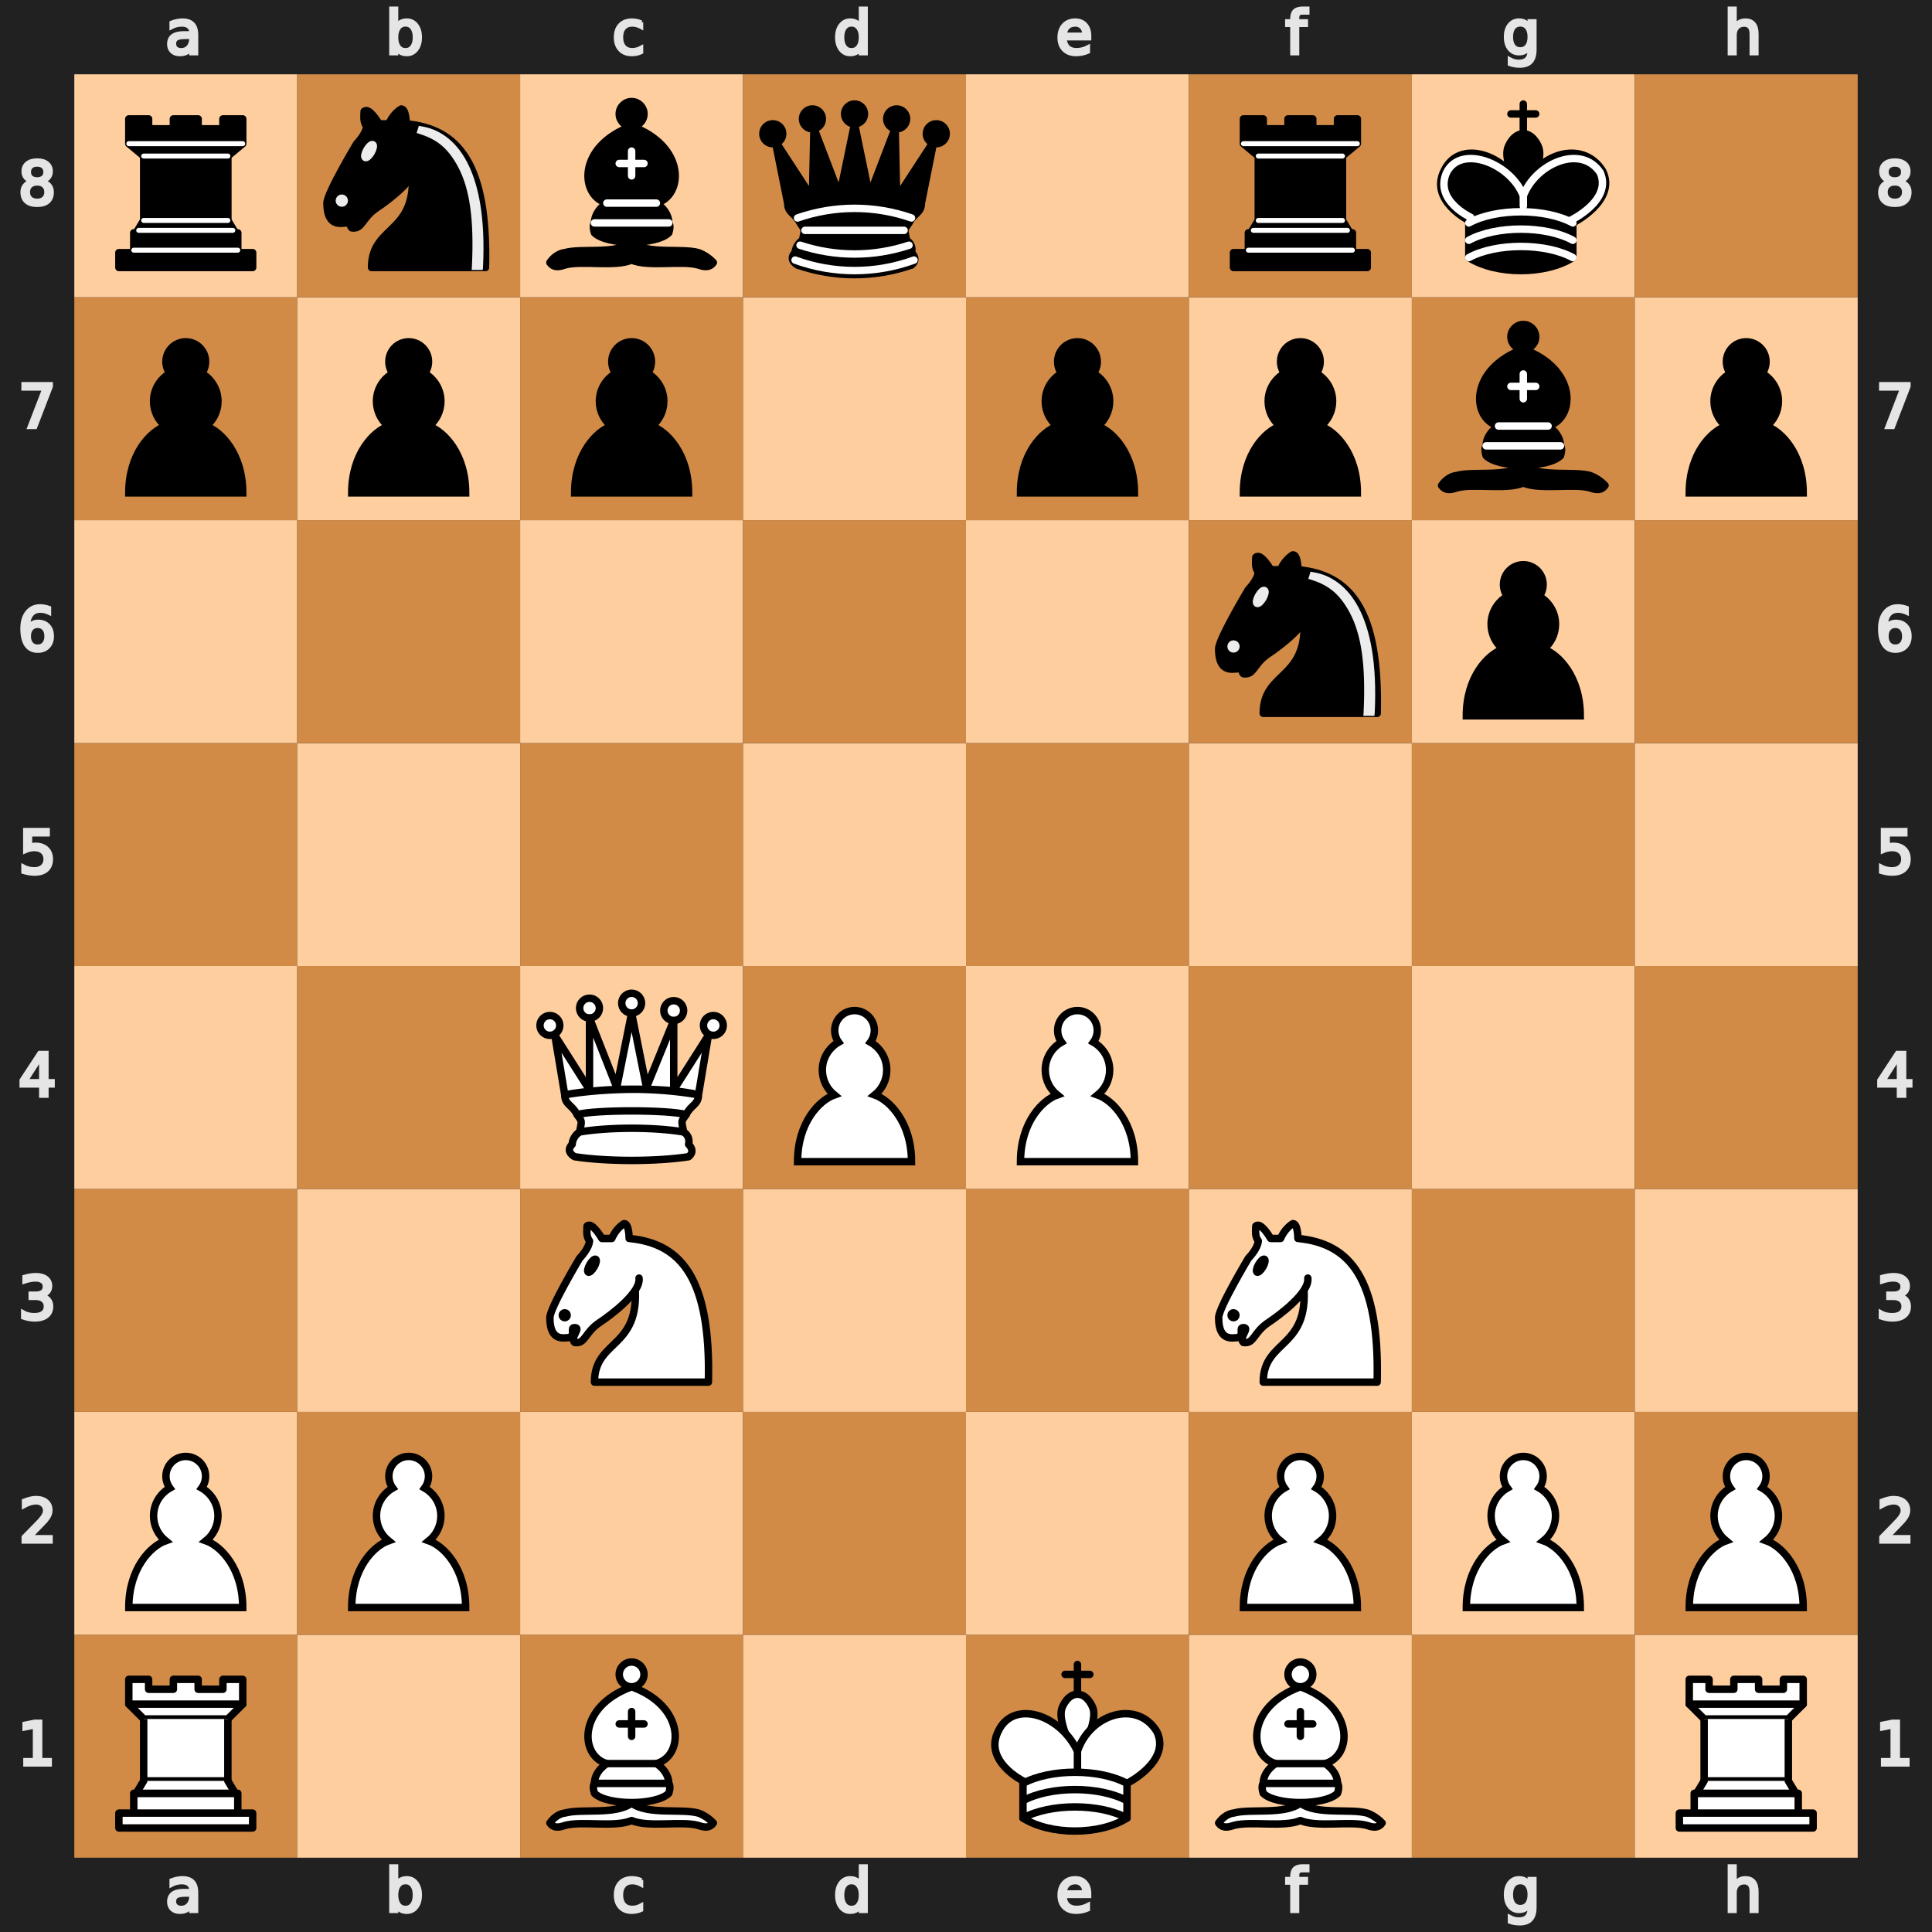
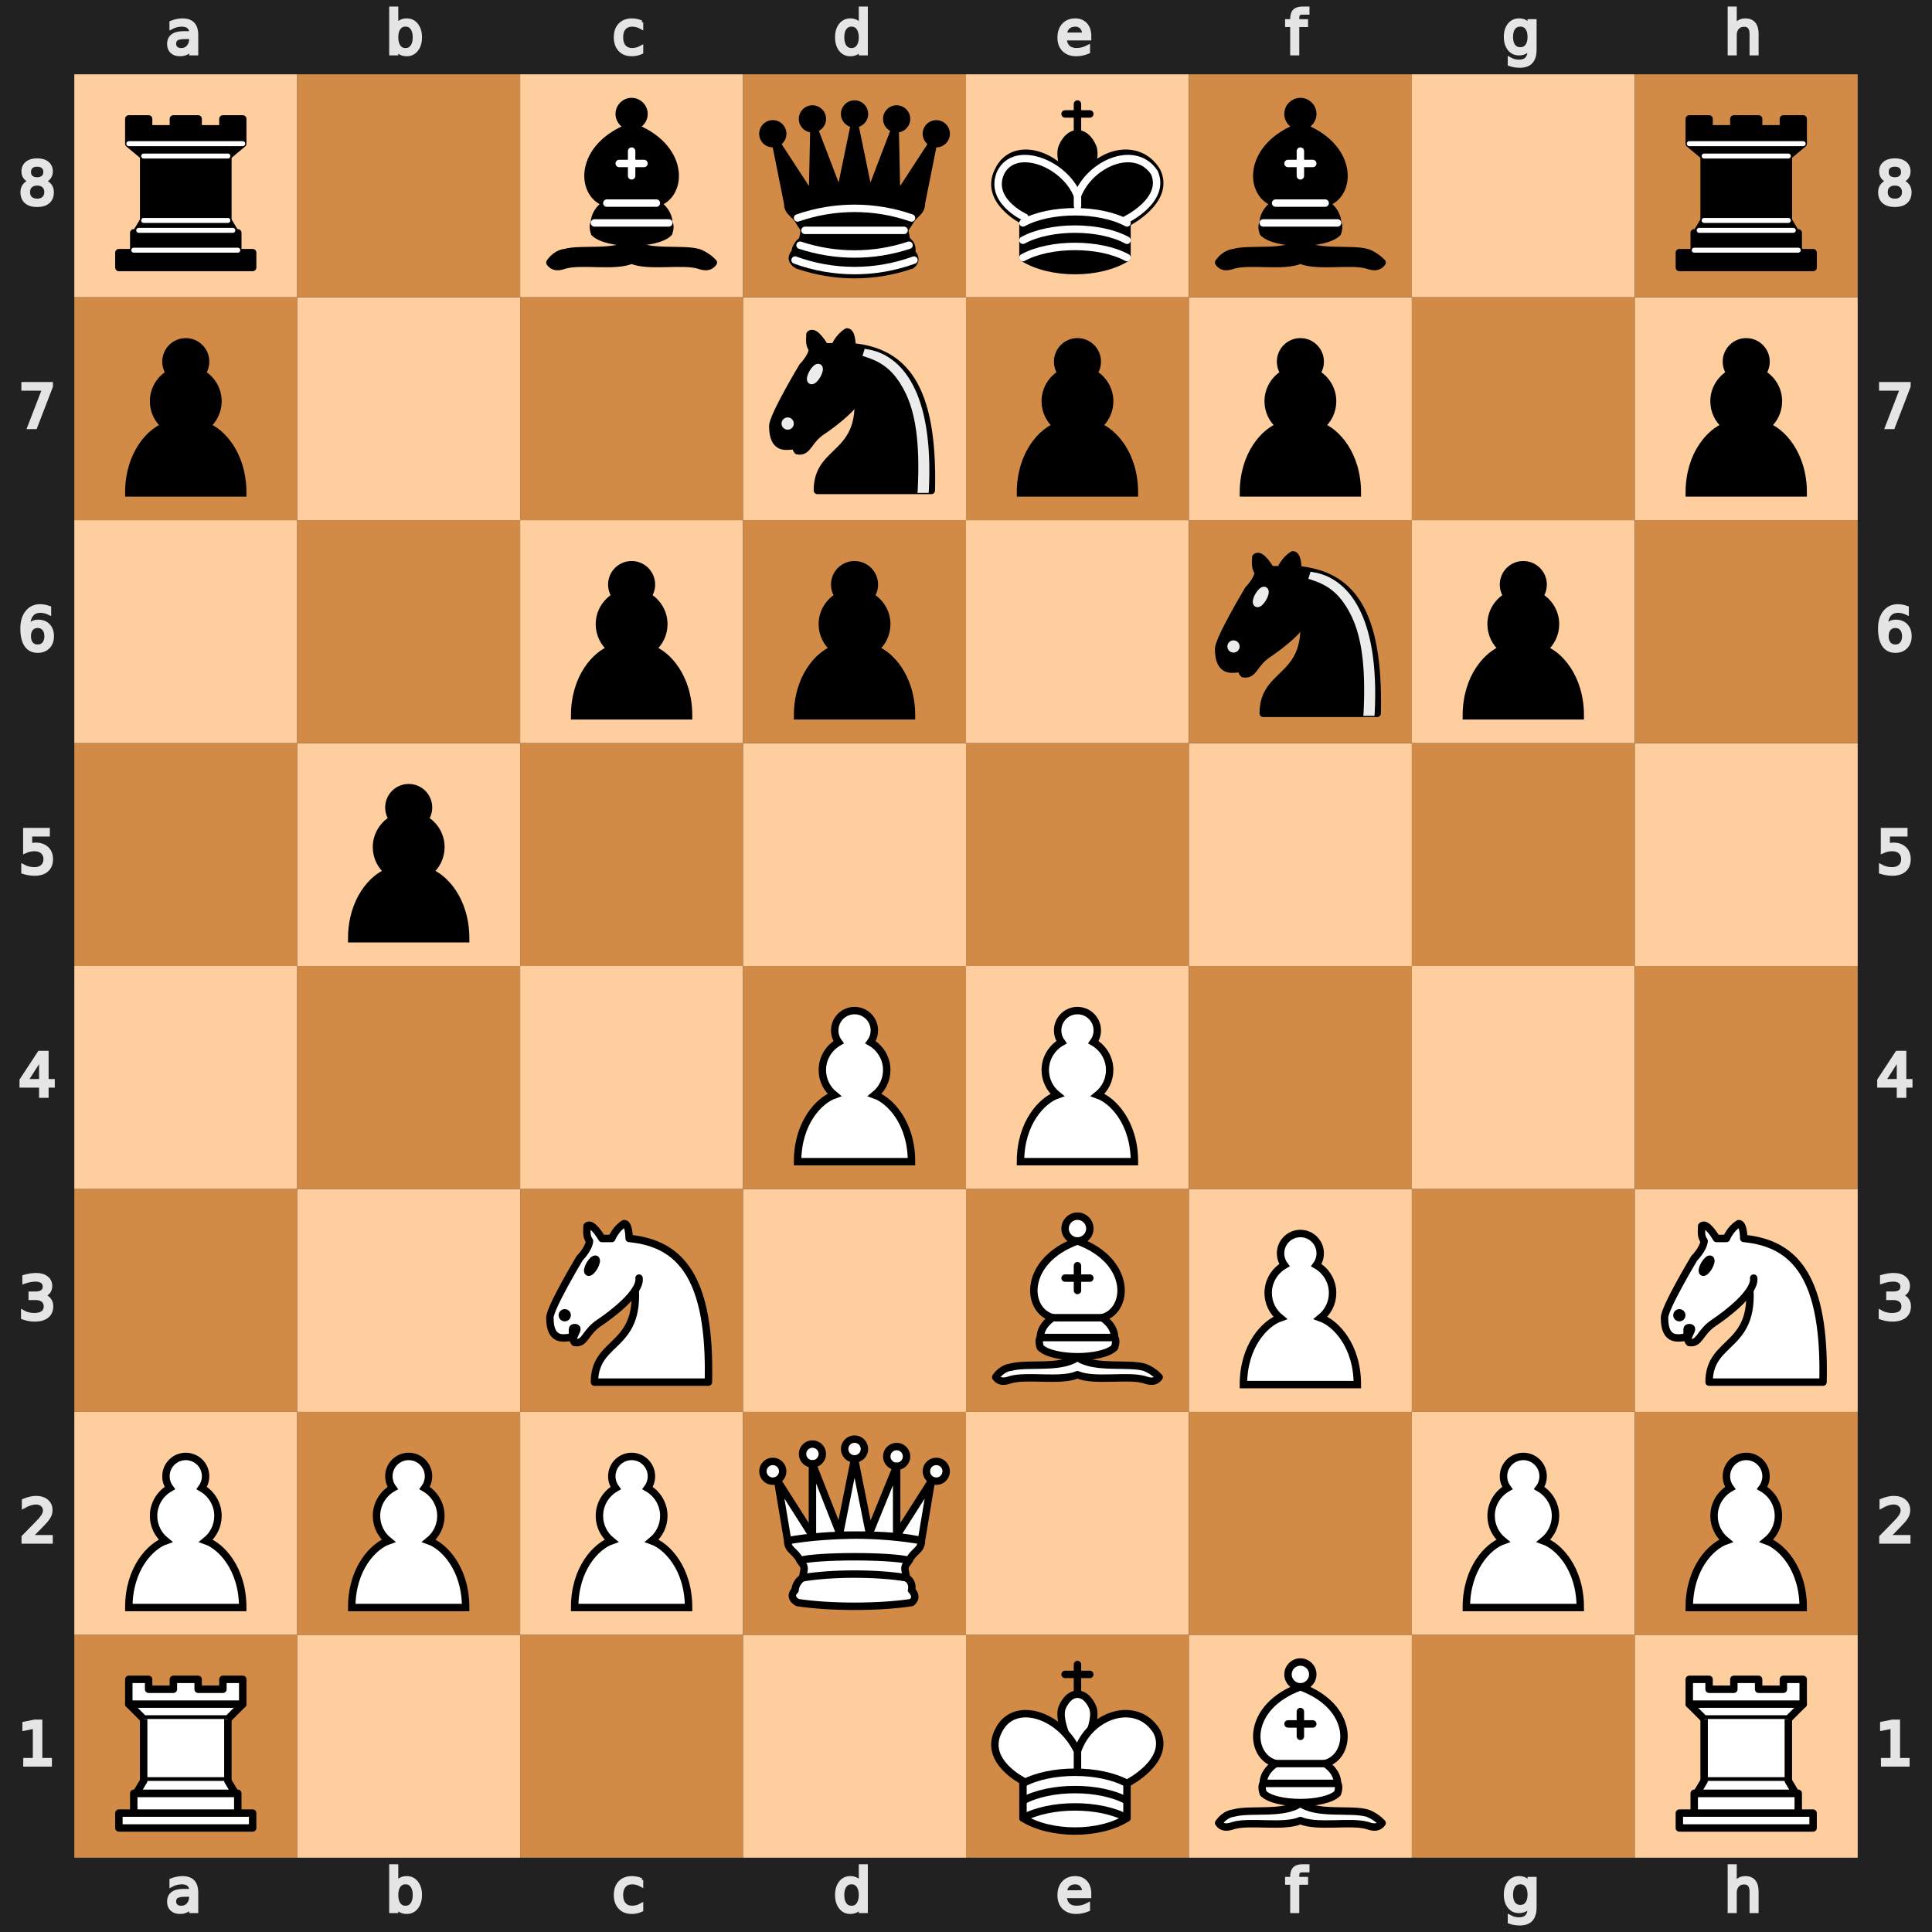
<svg xmlns="http://www.w3.org/2000/svg" xmlns:xlink="http://www.w3.org/1999/xlink" version="1.2" baseProfile="tiny" viewBox="0 0 390 390">
  <defs>
    <g id="white-pawn" class="white pawn">
      <path d="M22.5 9c-2.21 0-4 1.79-4 4 0 .89.29 1.71.78 2.38C17.33 16.5 16 18.59 16 21c0 2.03.94 3.84 2.41 5.03-3 1.06-7.41 5.55-7.41 13.47h23c0-7.92-4.41-12.41-7.41-13.47 1.47-1.19 2.41-3 2.41-5.03 0-2.41-1.33-4.5-3.28-5.62.49-.67.78-1.49.78-2.38 0-2.21-1.79-4-4-4z" fill="#fff" stroke="#000" stroke-width="1.5" stroke-linecap="round" />
    </g>
    <g id="white-knight" class="white knight" fill="none" fill-rule="evenodd" stroke="#000" stroke-width="1.5" stroke-linecap="round" stroke-linejoin="round">
      <path d="M 22,10 C 32.5,11 38.5,18 38,39 L 15,39 C 15,30 25,32.5 23,18" style="fill:#ffffff; stroke:#000000;" />
      <path d="M 24,18 C 24.38,20.91 18.45,25.37 16,27 C 13,29 13.18,31.34 11,31 C 9.958,30.06 12.41,27.96 11,28 C 10,28 11.19,29.23 10,30 C 9,30 5.997,31 6,26 C 6,24 12,14 12,14 C 12,14 13.89,12.1 14,10.5 C 13.27,9.506 13.5,8.5 13.5,7.5 C 14.5,6.5 16.5,10 16.5,10 L 18.5,10 C 18.5,10 19.28,8.008 21,7 C 22,7 22,10 22,10" style="fill:#ffffff; stroke:#000000;" />
      <path d="M 9.5 25.5 A 0.5 0.5 0 1 1 8.5,25.5 A 0.5 0.5 0 1 1 9.5 25.5 z" style="fill:#000000; stroke:#000000;" />
      <path d="M 15 15.5 A 0.5 1.5 0 1 1 14,15.5 A 0.5 1.5 0 1 1 15 15.5 z" transform="matrix(0.866,0.5,-0.5,0.866,9.693,-5.173)" style="fill:#000000; stroke:#000000;" />
    </g>
    <g id="white-bishop" class="white bishop" fill="none" fill-rule="evenodd" stroke="#000" stroke-width="1.5" stroke-linecap="round" stroke-linejoin="round">
      <g fill="#fff" stroke-linecap="butt">
        <path d="M9 36c3.39-.97 10.11.43 13.5-2 3.39 2.43 10.11 1.03 13.5 2 0 0 1.65.54 3 2-.68.97-1.65.99-3 .5-3.39-.97-10.11.46-13.5-1-3.39 1.46-10.11.03-13.5 1-1.354.49-2.323.47-3-.5 1.354-1.94 3-2 3-2zM15 32c2.5 2.5 12.5 2.5 15 0 .5-1.5 0-2 0-2 0-2.5-2.5-4-2.5-4 5.5-1.5 6-11.5-5-15.5-11 4-10.5 14-5 15.5 0 0-2.5 1.5-2.5 4 0 0-.5.5 0 2zM25 8a2.5 2.5 0 1 1-5 0 2.5 2.5 0 1 1 5 0z" />
      </g>
      <path d="M17.5 26h10M15 30h15m-7.5-14.5v5M20 18h5" stroke-linejoin="miter" />
    </g>
    <g id="white-rook" class="white rook" fill="#fff" fill-rule="evenodd" stroke="#000" stroke-width="1.5" stroke-linecap="round" stroke-linejoin="round">
      <path d="M9 39h27v-3H9v3zM12 36v-4h21v4H12zM11 14V9h4v2h5V9h5v2h5V9h4v5" stroke-linecap="butt" />
      <path d="M34 14l-3 3H14l-3-3" />
      <path d="M31 17v12.5H14V17" stroke-linecap="butt" stroke-linejoin="miter" />
      <path d="M31 29.5l1.5 2.5h-20l1.5-2.5" />
      <path d="M11 14h23" fill="none" stroke-linejoin="miter" />
    </g>
    <g id="white-queen" class="white queen" fill="#fff" fill-rule="evenodd" stroke="#000" stroke-width="1.5" stroke-linecap="round" stroke-linejoin="round">
      <path d="M8 12a2 2 0 1 1-4 0 2 2 0 1 1 4 0zM24.5 7.5a2 2 0 1 1-4 0 2 2 0 1 1 4 0zM41 12a2 2 0 1 1-4 0 2 2 0 1 1 4 0zM16 8.5a2 2 0 1 1-4 0 2 2 0 1 1 4 0zM33 9a2 2 0 1 1-4 0 2 2 0 1 1 4 0z" />
      <path d="M9 26c8.5-1.5 21-1.5 27 0l2-12-7 11V11l-5.5 13.5-3-15-3 15-5.5-14V25L7 14l2 12zM9 26c0 2 1.5 2 2.5 4 1 1.5 1 1 .5 3.5-1.5 1-1.5 2.5-1.5 2.5-1.5 1.5.5 2.5.5 2.5 6.5 1 16.5 1 23 0 0 0 1.5-1 0-2.5 0 0 .5-1.5-1-2.5-.5-2.5-.5-2 .5-3.5 1-2 2.5-2 2.5-4-8.5-1.5-18.5-1.5-27 0z" stroke-linecap="butt" />
      <path d="M11.5 30c3.5-1 18.5-1 22 0M12 33.5c6-1 15-1 21 0" fill="none" />
    </g>
    <g id="white-king" class="white king" fill="none" fill-rule="evenodd" stroke="#000" stroke-width="1.5" stroke-linecap="round" stroke-linejoin="round">
      <path d="M22.5 11.63V6M20 8h5" stroke-linejoin="miter" />
      <path d="M22.5 25s4.5-7.5 3-10.5c0 0-1-2.5-3-2.5s-3 2.5-3 2.5c-1.5 3 3 10.5 3 10.5" fill="#fff" stroke-linecap="butt" stroke-linejoin="miter" />
      <path d="M11.5 37c5.5 3.5 15.5 3.5 21 0v-7s9-4.5 6-10.5c-4-6.5-13.5-3.5-16 4V27v-3.5c-3.5-7.5-13-10.5-16-4-3 6 5 10 5 10V37z" fill="#fff" />
      <path d="M11.5 30c5.5-3 15.5-3 21 0m-21 3.5c5.5-3 15.5-3 21 0m-21 3.5c5.5-3 15.5-3 21 0" />
    </g>
    <g id="black-pawn" class="black pawn">
      <path d="M22.5 9c-2.21 0-4 1.79-4 4 0 .89.29 1.71.78 2.38C17.33 16.5 16 18.59 16 21c0 2.03.94 3.84 2.41 5.03-3 1.06-7.41 5.55-7.41 13.47h23c0-7.92-4.41-12.41-7.41-13.47 1.47-1.19 2.41-3 2.41-5.03 0-2.41-1.33-4.5-3.28-5.62.49-.67.78-1.49.78-2.38 0-2.21-1.79-4-4-4z" fill="#000" stroke="#000" stroke-width="1.5" stroke-linecap="round" />
    </g>
    <g id="black-knight" class="black knight" fill="none" fill-rule="evenodd" stroke="#000" stroke-width="1.5" stroke-linecap="round" stroke-linejoin="round">
      <path d="M 22,10 C 32.5,11 38.5,18 38,39 L 15,39 C 15,30 25,32.5 23,18" style="fill:#000000; stroke:#000000;" />
      <path d="M 24,18 C 24.38,20.91 18.45,25.37 16,27 C 13,29 13.18,31.34 11,31 C 9.958,30.06 12.41,27.96 11,28 C 10,28 11.19,29.23 10,30 C 9,30 5.997,31 6,26 C 6,24 12,14 12,14 C 12,14 13.89,12.1 14,10.5 C 13.27,9.506 13.5,8.5 13.5,7.5 C 14.5,6.5 16.5,10 16.5,10 L 18.5,10 C 18.5,10 19.28,8.008 21,7 C 22,7 22,10 22,10" style="fill:#000000; stroke:#000000;" />
      <path d="M 9.5 25.5 A 0.5 0.5 0 1 1 8.5,25.5 A 0.5 0.5 0 1 1 9.5 25.5 z" style="fill:#ececec; stroke:#ececec;" />
      <path d="M 15 15.5 A 0.5 1.5 0 1 1 14,15.5 A 0.5 1.5 0 1 1 15 15.5 z" transform="matrix(0.866,0.5,-0.5,0.866,9.693,-5.173)" style="fill:#ececec; stroke:#ececec;" />
      <path d="M 24.55,10.4 L 24.1,11.85 L 24.6,12 C 27.75,13 30.25,14.49 32.5,18.75 C 34.75,23.01 35.75,29.06 35.25,39 L 35.2,39.5 L 37.45,39.5 L 37.5,39 C 38,28.94 36.62,22.15 34.25,17.66 C 31.88,13.17 28.46,11.02 25.06,10.5 L 24.55,10.4 z " style="fill:#ececec; stroke:none;" />
    </g>
    <g id="black-bishop" class="black bishop" fill="none" fill-rule="evenodd" stroke="#000" stroke-width="1.5" stroke-linecap="round" stroke-linejoin="round">
      <path d="M9 36c3.39-.97 10.11.43 13.5-2 3.39 2.43 10.11 1.03 13.5 2 0 0 1.65.54 3 2-.68.97-1.65.99-3 .5-3.39-.97-10.11.46-13.5-1-3.39 1.46-10.11.03-13.5 1-1.354.49-2.323.47-3-.5 1.354-1.94 3-2 3-2zm6-4c2.5 2.5 12.5 2.5 15 0 .5-1.5 0-2 0-2 0-2.5-2.5-4-2.5-4 5.5-1.5 6-11.5-5-15.5-11 4-10.5 14-5 15.5 0 0-2.5 1.5-2.5 4 0 0-.5.5 0 2zM25 8a2.5 2.5 0 1 1-5 0 2.5 2.5 0 1 1 5 0z" fill="#000" stroke-linecap="butt" />
      <path d="M17.5 26h10M15 30h15m-7.5-14.5v5M20 18h5" stroke="#fff" stroke-linejoin="miter" />
    </g>
    <g id="black-rook" class="black rook" fill="#000" fill-rule="evenodd" stroke="#000" stroke-width="1.5" stroke-linecap="round" stroke-linejoin="round">
      <path d="M9 39h27v-3H9v3zM12.5 32l1.5-2.5h17l1.5 2.5h-20zM12 36v-4h21v4H12z" stroke-linecap="butt" />
      <path d="M14 29.5v-13h17v13H14z" stroke-linecap="butt" stroke-linejoin="miter" />
      <path d="M14 16.5L11 14h23l-3 2.5H14zM11 14V9h4v2h5V9h5v2h5V9h4v5H11z" stroke-linecap="butt" />
      <path d="M12 35.5h21M13 31.5h19M14 29.5h17M14 16.5h17M11 14h23" fill="none" stroke="#fff" stroke-width="1" stroke-linejoin="miter" />
    </g>
    <g id="black-queen" class="black queen" fill="#000" fill-rule="evenodd" stroke="#000" stroke-width="1.5" stroke-linecap="round" stroke-linejoin="round">
      <g fill="#000" stroke="none">
        <circle cx="6" cy="12" r="2.75" />
        <circle cx="14" cy="9" r="2.75" />
        <circle cx="22.5" cy="8" r="2.75" />
        <circle cx="31" cy="9" r="2.75" />
        <circle cx="39" cy="12" r="2.75" />
      </g>
      <path d="M9 26c8.5-1.5 21-1.5 27 0l2.5-12.5L31 25l-.3-14.1-5.2 13.6-3-14.5-3 14.5-5.2-13.6L14 25 6.5 13.5 9 26zM9 26c0 2 1.5 2 2.5 4 1 1.5 1 1 .5 3.5-1.5 1-1.5 2.5-1.5 2.5-1.5 1.5.5 2.5.5 2.5 6.5 1 16.5 1 23 0 0 0 1.5-1 0-2.5 0 0 .5-1.5-1-2.5-.5-2.5-.5-2 .5-3.5 1-2 2.5-2 2.5-4-8.5-1.5-18.5-1.5-27 0z" stroke-linecap="butt" />
      <path d="M11 38.5a35 35 1 0 0 23 0" fill="none" stroke-linecap="butt" />
      <path d="M11 29a35 35 1 0 1 23 0M12.5 31.5h20M11.5 34.5a35 35 1 0 0 22 0M10.5 37.5a35 35 1 0 0 24 0" fill="none" stroke="#fff" />
    </g>
    <g id="black-king" class="black king" fill="none" fill-rule="evenodd" stroke="#000" stroke-width="1.5" stroke-linecap="round" stroke-linejoin="round">
      <path d="M22.5 11.63V6" stroke-linejoin="miter" />
      <path d="M22.5 25s4.5-7.5 3-10.5c0 0-1-2.5-3-2.5s-3 2.5-3 2.5c-1.5 3 3 10.5 3 10.5" fill="#000" stroke-linecap="butt" stroke-linejoin="miter" />
      <path d="M11.5 37c5.5 3.5 15.5 3.5 21 0v-7s9-4.5 6-10.5c-4-6.5-13.5-3.5-16 4V27v-3.5c-3.5-7.5-13-10.5-16-4-3 6 5 10 5 10V37z" fill="#000" />
      <path d="M20 8h5" stroke-linejoin="miter" />
      <path d="M32 29.5s8.5-4 6.03-9.65C34.15 14 25 18 22.5 24.5l.01 2.1-.01-2.1C20 18 9.906 14 6.997 19.85c-2.497 5.65 4.853 9 4.853 9M11.5 30c5.5-3 15.5-3 21 0m-21 3.5c5.5-3 15.5-3 21 0m-21 3.5c5.5-3 15.5-3 21 0" stroke="#fff" />
    </g>
  </defs>
  <rect x="0" y="0" width="390" height="390" fill="#212121" />
  <g transform="translate(20, 0) scale(0.75, 0.75)" fill="#e5e5e5" stroke="#e5e5e5">
    <path d="M23.328 10.016q-1.742 0-2.414.398-.672.398-.672 1.36 0 .765.5 1.218.508.445 1.375.445 1.196 0 1.914-.843.727-.852.727-2.258v-.32zm2.867-.594v4.992h-1.437v-1.328q-.492.797-1.227 1.18-.734.375-1.797.375-1.343 0-2.14-.75-.79-.758-.79-2.024 0-1.476.985-2.226.992-.75 2.953-.75h2.016V8.75q0-.992-.656-1.531-.649-.547-1.829-.547-.75 0-1.46.18-.711.18-1.368.539V6.062q.79-.304 1.532-.453.742-.156 1.445-.156 1.898 0 2.836.984.937.985.937 2.985z" />
  </g>
  <g transform="translate(20, 375) scale(0.75, 0.75)" fill="#e5e5e5" stroke="#e5e5e5">
    <path d="M23.328 10.016q-1.742 0-2.414.398-.672.398-.672 1.36 0 .765.5 1.218.508.445 1.375.445 1.196 0 1.914-.843.727-.852.727-2.258v-.32zm2.867-.594v4.992h-1.437v-1.328q-.492.797-1.227 1.18-.734.375-1.797.375-1.343 0-2.14-.75-.79-.758-.79-2.024 0-1.476.985-2.226.992-.75 2.953-.75h2.016V8.75q0-.992-.656-1.531-.649-.547-1.829-.547-.75 0-1.46.18-.711.18-1.368.539V6.062q.79-.304 1.532-.453.742-.156 1.445-.156 1.898 0 2.836.984.937.985.937 2.985z" />
  </g>
  <g transform="translate(65, 0) scale(0.75, 0.75)" fill="#e5e5e5" stroke="#e5e5e5">
    <path d="M24.922 10.047q0-1.586-.656-2.485-.649-.906-1.79-.906-1.14 0-1.796.906-.649.899-.649 2.485 0 1.586.649 2.492.656.898 1.797.898 1.14 0 1.789-.898.656-.906.656-2.492zm-4.89-3.055q.452-.781 1.14-1.156.695-.383 1.656-.383 1.594 0 2.586 1.266 1 1.265 1 3.328 0 2.062-1 3.328-.992 1.266-2.586 1.266-.96 0-1.656-.375-.688-.383-1.14-1.164v1.312h-1.446V2.258h1.445z" />
  </g>
  <g transform="translate(65, 375) scale(0.75, 0.75)" fill="#e5e5e5" stroke="#e5e5e5">
    <path d="M24.922 10.047q0-1.586-.656-2.485-.649-.906-1.79-.906-1.14 0-1.796.906-.649.899-.649 2.485 0 1.586.649 2.492.656.898 1.797.898 1.14 0 1.789-.898.656-.906.656-2.492zm-4.89-3.055q.452-.781 1.14-1.156.695-.383 1.656-.383 1.594 0 2.586 1.266 1 1.265 1 3.328 0 2.062-1 3.328-.992 1.266-2.586 1.266-.96 0-1.656-.375-.688-.383-1.14-1.164v1.312h-1.446V2.258h1.445z" />
  </g>
  <g transform="translate(110, 0) scale(0.75, 0.75)" fill="#e5e5e5" stroke="#e5e5e5">
    <path d="M25.96 6v1.344q-.608-.336-1.226-.5-.609-.172-1.234-.172-1.398 0-2.172.89-.773.883-.773 2.485 0 1.601.773 2.492.774.883 2.172.883.625 0 1.234-.164.618-.172 1.227-.508v1.328q-.602.281-1.25.422-.64.14-1.367.14-1.977 0-3.14-1.242-1.165-1.242-1.165-3.351 0-2.14 1.172-3.367 1.18-1.227 3.227-1.227.664 0 1.296.14.633.134 1.227.407z" />
  </g>
  <g transform="translate(110, 375) scale(0.75, 0.75)" fill="#e5e5e5" stroke="#e5e5e5">
    <path d="M25.96 6v1.344q-.608-.336-1.226-.5-.609-.172-1.234-.172-1.398 0-2.172.89-.773.883-.773 2.485 0 1.601.773 2.492.774.883 2.172.883.625 0 1.234-.164.618-.172 1.227-.508v1.328q-.602.281-1.25.422-.64.14-1.367.14-1.977 0-3.14-1.242-1.165-1.242-1.165-3.351 0-2.14 1.172-3.367 1.18-1.227 3.227-1.227.664 0 1.296.14.633.134 1.227.407z" />
  </g>
  <g transform="translate(155, 0) scale(0.75, 0.75)" fill="#e5e5e5" stroke="#e5e5e5">
    <path d="M24.973 6.992V2.258h1.437v12.156h-1.437v-1.312q-.453.78-1.149 1.164-.687.375-1.656.375-1.586 0-2.586-1.266-.992-1.266-.992-3.328 0-2.063.992-3.328 1-1.266 2.586-1.266.969 0 1.656.383.696.375 1.149 1.156zm-4.899 3.055q0 1.586.649 2.492.656.898 1.797.898 1.14 0 1.796-.898.657-.906.657-2.492 0-1.586-.657-2.485-.656-.906-1.796-.906-1.141 0-1.797.906-.649.899-.649 2.485z" />
  </g>
  <g transform="translate(155, 375) scale(0.75, 0.75)" fill="#e5e5e5" stroke="#e5e5e5">
    <path d="M24.973 6.992V2.258h1.437v12.156h-1.437v-1.312q-.453.78-1.149 1.164-.687.375-1.656.375-1.586 0-2.586-1.266-.992-1.266-.992-3.328 0-2.063.992-3.328 1-1.266 2.586-1.266.969 0 1.656.383.696.375 1.149 1.156zm-4.899 3.055q0 1.586.649 2.492.656.898 1.797.898 1.14 0 1.796-.898.657-.906.657-2.492 0-1.586-.657-2.485-.656-.906-1.796-.906-1.141 0-1.797.906-.649.899-.649 2.485z" />
  </g>
  <g transform="translate(200, 0) scale(0.75, 0.75)" fill="#e5e5e5" stroke="#e5e5e5">
    <path d="M26.555 9.68v.703h-6.61q.094 1.484.89 2.265.806.774 2.235.774.828 0 1.602-.203.781-.203 1.547-.61v1.36q-.774.328-1.586.5-.813.172-1.649.172-2.093 0-3.32-1.22-1.219-1.218-1.219-3.296 0-2.148 1.157-3.406 1.164-1.266 3.132-1.266 1.766 0 2.79 1.14 1.03 1.134 1.03 3.087zm-1.438-.422q-.015-1.18-.664-1.883-.64-.703-1.703-.703-1.203 0-1.93.68-.718.68-.828 1.914z" />
  </g>
  <g transform="translate(200, 375) scale(0.75, 0.75)" fill="#e5e5e5" stroke="#e5e5e5">
    <path d="M26.555 9.68v.703h-6.61q.094 1.484.89 2.265.806.774 2.235.774.828 0 1.602-.203.781-.203 1.547-.61v1.36q-.774.328-1.586.5-.813.172-1.649.172-2.093 0-3.32-1.22-1.219-1.218-1.219-3.296 0-2.148 1.157-3.406 1.164-1.266 3.132-1.266 1.766 0 2.79 1.14 1.03 1.134 1.03 3.087zm-1.438-.422q-.015-1.18-.664-1.883-.64-.703-1.703-.703-1.203 0-1.93.68-.718.68-.828 1.914z" />
  </g>
  <g transform="translate(245, 0) scale(0.75, 0.75)" fill="#e5e5e5" stroke="#e5e5e5">
    <path d="M25.285 2.258v1.195H23.91q-.773 0-1.078.313-.297.312-.297 1.125v.773h2.367v1.117h-2.367v7.633H21.09V6.781h-1.375V5.664h1.375v-.61q0-1.46.68-2.124.68-.672 2.156-.672z" />
  </g>
  <g transform="translate(245, 375) scale(0.75, 0.75)" fill="#e5e5e5" stroke="#e5e5e5">
    <path d="M25.285 2.258v1.195H23.91q-.773 0-1.078.313-.297.312-.297 1.125v.773h2.367v1.117h-2.367v7.633H21.09V6.781h-1.375V5.664h1.375v-.61q0-1.46.68-2.124.68-.672 2.156-.672z" />
  </g>
  <g transform="translate(290, 0) scale(0.75, 0.75)" fill="#e5e5e5" stroke="#e5e5e5">
    <path d="M24.973 9.937q0-1.562-.649-2.421-.64-.86-1.804-.86-1.157 0-1.805.86-.64.859-.64 2.421 0 1.555.64 2.415.648.859 1.805.859 1.164 0 1.804-.86.649-.859.649-2.414zm1.437 3.391q0 2.234-.992 3.32-.992 1.094-3.04 1.094-.757 0-1.429-.117-.672-.11-1.304-.344v-1.398q.632.344 1.25.508.617.164 1.257.164 1.414 0 2.118-.743.703-.734.703-2.226v-.711q-.446.773-1.141 1.156-.695.383-1.664.383-1.61 0-2.594-1.227-.984-1.226-.984-3.25 0-2.03.984-3.257.985-1.227 2.594-1.227.969 0 1.664.383t1.14 1.156V5.664h1.438z" />
  </g>
  <g transform="translate(290, 375) scale(0.75, 0.75)" fill="#e5e5e5" stroke="#e5e5e5">
    <path d="M24.973 9.937q0-1.562-.649-2.421-.64-.86-1.804-.86-1.157 0-1.805.86-.64.859-.64 2.421 0 1.555.64 2.415.648.859 1.805.859 1.164 0 1.804-.86.649-.859.649-2.414zm1.437 3.391q0 2.234-.992 3.32-.992 1.094-3.04 1.094-.757 0-1.429-.117-.672-.11-1.304-.344v-1.398q.632.344 1.25.508.617.164 1.257.164 1.414 0 2.118-.743.703-.734.703-2.226v-.711q-.446.773-1.141 1.156-.695.383-1.664.383-1.61 0-2.594-1.227-.984-1.226-.984-3.25 0-2.03.984-3.257.985-1.227 2.594-1.227.969 0 1.664.383t1.14 1.156V5.664h1.438z" />
  </g>
  <g transform="translate(335, 0) scale(0.75, 0.75)" fill="#e5e5e5" stroke="#e5e5e5">
    <path d="M26.164 9.133v5.281h-1.437V9.18q0-1.243-.485-1.86-.484-.617-1.453-.617-1.164 0-1.836.742-.672.742-.672 2.024v4.945h-1.445V2.258h1.445v4.765q.516-.789 1.211-1.18.703-.39 1.617-.39 1.508 0 2.282.938.773.93.773 2.742z" />
  </g>
  <g transform="translate(335, 375) scale(0.75, 0.75)" fill="#e5e5e5" stroke="#e5e5e5">
    <path d="M26.164 9.133v5.281h-1.437V9.18q0-1.243-.485-1.86-.484-.617-1.453-.617-1.164 0-1.836.742-.672.742-.672 2.024v4.945h-1.445V2.258h1.445v4.765q.516-.789 1.211-1.18.703-.39 1.617-.39 1.508 0 2.282.938.773.93.773 2.742z" />
  </g>
  <g transform="translate(0, 335) scale(0.75, 0.75)" fill="#e5e5e5" stroke="#e5e5e5">
    <path d="M6.754 26.996h2.578v-8.898l-2.805.562v-1.437l2.79-.563h1.578v10.336h2.578v1.328h-6.72z" />
  </g>
  <g transform="translate(375, 335) scale(0.75, 0.75)" fill="#e5e5e5" stroke="#e5e5e5">
    <path d="M6.754 26.996h2.578v-8.898l-2.805.562v-1.437l2.79-.563h1.578v10.336h2.578v1.328h-6.72z" />
  </g>
  <g transform="translate(0, 290) scale(0.75, 0.75)" fill="#e5e5e5" stroke="#e5e5e5">
    <path d="M8.195 26.996h5.508v1.328H6.297v-1.328q.898-.93 2.445-2.492 1.555-1.57 1.953-2.024.758-.851 1.055-1.437.305-.594.305-1.164 0-.93-.657-1.516-.648-.586-1.695-.586-.742 0-1.57.258-.82.258-1.758.781v-1.593q.953-.383 1.781-.578.828-.196 1.516-.196 1.812 0 2.89.906 1.079.907 1.079 2.422 0 .72-.274 1.368-.265.64-.976 1.515-.196.227-1.243 1.313-1.046 1.078-2.953 3.023z" />
  </g>
  <g transform="translate(375, 290) scale(0.75, 0.75)" fill="#e5e5e5" stroke="#e5e5e5">
    <path d="M8.195 26.996h5.508v1.328H6.297v-1.328q.898-.93 2.445-2.492 1.555-1.57 1.953-2.024.758-.851 1.055-1.437.305-.594.305-1.164 0-.93-.657-1.516-.648-.586-1.695-.586-.742 0-1.57.258-.82.258-1.758.781v-1.593q.953-.383 1.781-.578.828-.196 1.516-.196 1.812 0 2.89.906 1.079.907 1.079 2.422 0 .72-.274 1.368-.265.64-.976 1.515-.196.227-1.243 1.313-1.046 1.078-2.953 3.023z" />
  </g>
  <g transform="translate(0, 245) scale(0.75, 0.75)" fill="#e5e5e5" stroke="#e5e5e5">
    <path d="M11.434 22.035q1.132.242 1.765 1.008.64.766.64 1.89 0 1.727-1.187 2.672-1.187.946-3.375.946-.734 0-1.515-.149-.774-.14-1.602-.43V26.45q.656.383 1.438.578.78.196 1.632.196 1.485 0 2.258-.586.782-.586.782-1.703 0-1.032-.727-1.61-.719-.586-2.008-.586h-1.36v-1.297h1.423q1.164 0 1.78-.46.618-.47.618-1.344 0-.899-.64-1.375-.633-.485-1.82-.485-.65 0-1.391.141-.743.14-1.633.437V16.95q.898-.25 1.68-.375.788-.125 1.484-.125 1.797 0 2.844.82 1.046.813 1.046 2.204 0 .968-.554 1.64-.555.664-1.578.922z" />
  </g>
  <g transform="translate(375, 245) scale(0.75, 0.75)" fill="#e5e5e5" stroke="#e5e5e5">
    <path d="M11.434 22.035q1.132.242 1.765 1.008.64.766.64 1.89 0 1.727-1.187 2.672-1.187.946-3.375.946-.734 0-1.515-.149-.774-.14-1.602-.43V26.45q.656.383 1.438.578.78.196 1.632.196 1.485 0 2.258-.586.782-.586.782-1.703 0-1.032-.727-1.61-.719-.586-2.008-.586h-1.36v-1.297h1.423q1.164 0 1.78-.46.618-.47.618-1.344 0-.899-.64-1.375-.633-.485-1.82-.485-.65 0-1.391.141-.743.14-1.633.437V16.95q.898-.25 1.68-.375.788-.125 1.484-.125 1.797 0 2.844.82 1.046.813 1.046 2.204 0 .968-.554 1.64-.555.664-1.578.922z" />
  </g>
  <g transform="translate(0, 200) scale(0.75, 0.75)" fill="#e5e5e5" stroke="#e5e5e5">
    <path d="M11.016 18.035L7.03 24.262h3.985zm-.414-1.375h1.984v7.602h1.664v1.312h-1.664v2.75h-1.57v-2.75H5.75v-1.523z" />
  </g>
  <g transform="translate(375, 200) scale(0.75, 0.75)" fill="#e5e5e5" stroke="#e5e5e5">
    <path d="M11.016 18.035L7.03 24.262h3.985zm-.414-1.375h1.984v7.602h1.664v1.312h-1.664v2.75h-1.57v-2.75H5.75v-1.523z" />
  </g>
  <g transform="translate(0, 155) scale(0.75, 0.75)" fill="#e5e5e5" stroke="#e5e5e5">
    <path d="M6.719 16.66h6.195v1.328h-4.75v2.86q.344-.118.688-.172.343-.063.687-.063 1.953 0 3.094 1.07 1.14 1.07 1.14 2.899 0 1.883-1.171 2.93-1.172 1.039-3.305 1.039-.735 0-1.5-.125-.758-.125-1.57-.375v-1.586q.703.383 1.453.57.75.188 1.586.188 1.351 0 2.14-.711.79-.711.79-1.93 0-1.219-.79-1.93-.789-.71-2.14-.71-.633 0-1.266.14-.625.14-1.281.438z" />
  </g>
  <g transform="translate(375, 155) scale(0.75, 0.75)" fill="#e5e5e5" stroke="#e5e5e5">
    <path d="M6.719 16.66h6.195v1.328h-4.75v2.86q.344-.118.688-.172.343-.063.687-.063 1.953 0 3.094 1.07 1.14 1.07 1.14 2.899 0 1.883-1.171 2.93-1.172 1.039-3.305 1.039-.735 0-1.5-.125-.758-.125-1.57-.375v-1.586q.703.383 1.453.57.75.188 1.586.188 1.351 0 2.14-.711.79-.711.79-1.93 0-1.219-.79-1.93-.789-.71-2.14-.71-.633 0-1.266.14-.625.14-1.281.438z" />
  </g>
  <g transform="translate(0, 110) scale(0.75, 0.75)" fill="#e5e5e5" stroke="#e5e5e5">
    <path d="M10.137 21.863q-1.063 0-1.688.727-.617.726-.617 1.992 0 1.258.617 1.992.625.727 1.688.727 1.062 0 1.68-.727.624-.734.624-1.992 0-1.266-.625-1.992-.617-.727-1.68-.727zm3.133-4.945v1.437q-.594-.28-1.204-.43-.601-.148-1.195-.148-1.562 0-2.39 1.055-.82 1.055-.938 3.188.46-.68 1.156-1.04.696-.367 1.531-.367 1.758 0 2.774 1.07 1.023 1.063 1.023 2.899 0 1.797-1.062 2.883-1.063 1.086-2.828 1.086-2.024 0-3.094-1.547-1.07-1.555-1.07-4.5 0-2.766 1.312-4.406 1.313-1.649 3.524-1.649.593 0 1.195.117.61.118 1.266.352z" />
  </g>
  <g transform="translate(375, 110) scale(0.75, 0.75)" fill="#e5e5e5" stroke="#e5e5e5">
    <path d="M10.137 21.863q-1.063 0-1.688.727-.617.726-.617 1.992 0 1.258.617 1.992.625.727 1.688.727 1.062 0 1.68-.727.624-.734.624-1.992 0-1.266-.625-1.992-.617-.727-1.68-.727zm3.133-4.945v1.437q-.594-.28-1.204-.43-.601-.148-1.195-.148-1.562 0-2.39 1.055-.82 1.055-.938 3.188.46-.68 1.156-1.04.696-.367 1.531-.367 1.758 0 2.774 1.07 1.023 1.063 1.023 2.899 0 1.797-1.062 2.883-1.063 1.086-2.828 1.086-2.024 0-3.094-1.547-1.07-1.555-1.07-4.5 0-2.766 1.312-4.406 1.313-1.649 3.524-1.649.593 0 1.195.117.61.118 1.266.352z" />
  </g>
  <g transform="translate(0, 65) scale(0.75, 0.75)" fill="#e5e5e5" stroke="#e5e5e5">
    <path d="M6.25 16.66h7.5v.672L9.516 28.324H7.867l3.985-10.336H6.25z" />
  </g>
  <g transform="translate(375, 65) scale(0.75, 0.75)" fill="#e5e5e5" stroke="#e5e5e5">
    <path d="M6.25 16.66h7.5v.672L9.516 28.324H7.867l3.985-10.336H6.25z" />
  </g>
  <g transform="translate(0, 20) scale(0.75, 0.75)" fill="#e5e5e5" stroke="#e5e5e5">
    <path d="M10 22.785q-1.125 0-1.773.602-.641.601-.641 1.656t.64 1.656q.649.602 1.774.602t1.773-.602q.649-.61.649-1.656 0-1.055-.649-1.656-.64-.602-1.773-.602zm-1.578-.672q-1.016-.25-1.586-.945-.563-.695-.563-1.695 0-1.399.993-2.211 1-.813 2.734-.813 1.742 0 2.734.813.993.812.993 2.21 0 1-.57 1.696-.563.695-1.571.945 1.14.266 1.773 1.04.641.773.641 1.89 0 1.695-1.04 2.602-1.03.906-2.96.906t-2.969-.906Q6 26.738 6 25.043q0-1.117.64-1.89.641-.774 1.782-1.04zm-.578-2.492q0 .906.562 1.414.57.508 1.594.508 1.016 0 1.586-.508.578-.508.578-1.414 0-.906-.578-1.414-.57-.508-1.586-.508-1.023 0-1.594.508-.562.508-.562 1.414z" />
  </g>
  <g transform="translate(375, 20) scale(0.75, 0.75)" fill="#e5e5e5" stroke="#e5e5e5">
    <path d="M10 22.785q-1.125 0-1.773.602-.641.601-.641 1.656t.64 1.656q.649.602 1.774.602t1.773-.602q.649-.61.649-1.656 0-1.055-.649-1.656-.64-.602-1.773-.602zm-1.578-.672q-1.016-.25-1.586-.945-.563-.695-.563-1.695 0-1.399.993-2.211 1-.813 2.734-.813 1.742 0 2.734.813.993.812.993 2.21 0 1-.57 1.696-.563.695-1.571.945 1.14.266 1.773 1.04.641.773.641 1.89 0 1.695-1.04 2.602-1.03.906-2.96.906t-2.969-.906Q6 26.738 6 25.043q0-1.117.64-1.89.641-.774 1.782-1.04zm-.578-2.492q0 .906.562 1.414.57.508 1.594.508 1.016 0 1.586-.508.578-.508.578-1.414 0-.906-.578-1.414-.57-.508-1.586-.508-1.023 0-1.594.508-.562.508-.562 1.414z" />
  </g>
  <rect x="15" y="330" width="45" height="45" class="square dark a1" stroke="none" fill="#d18b47" />
  <rect x="60" y="330" width="45" height="45" class="square light b1" stroke="none" fill="#ffce9e" />
  <rect x="105" y="330" width="45" height="45" class="square dark c1" stroke="none" fill="#d18b47" />
  <rect x="150" y="330" width="45" height="45" class="square light d1" stroke="none" fill="#ffce9e" />
  <rect x="195" y="330" width="45" height="45" class="square dark e1" stroke="none" fill="#d18b47" />
  <rect x="240" y="330" width="45" height="45" class="square light f1" stroke="none" fill="#ffce9e" />
  <rect x="285" y="330" width="45" height="45" class="square dark g1" stroke="none" fill="#d18b47" />
  <rect x="330" y="330" width="45" height="45" class="square light h1" stroke="none" fill="#ffce9e" />
  <rect x="15" y="285" width="45" height="45" class="square light a2" stroke="none" fill="#ffce9e" />
  <rect x="60" y="285" width="45" height="45" class="square dark b2" stroke="none" fill="#d18b47" />
  <rect x="105" y="285" width="45" height="45" class="square light c2" stroke="none" fill="#ffce9e" />
  <rect x="150" y="285" width="45" height="45" class="square dark d2" stroke="none" fill="#d18b47" />
  <rect x="195" y="285" width="45" height="45" class="square light e2" stroke="none" fill="#ffce9e" />
  <rect x="240" y="285" width="45" height="45" class="square dark f2" stroke="none" fill="#d18b47" />
  <rect x="285" y="285" width="45" height="45" class="square light g2" stroke="none" fill="#ffce9e" />
  <rect x="330" y="285" width="45" height="45" class="square dark h2" stroke="none" fill="#d18b47" />
  <rect x="15" y="240" width="45" height="45" class="square dark a3" stroke="none" fill="#d18b47" />
  <rect x="60" y="240" width="45" height="45" class="square light b3" stroke="none" fill="#ffce9e" />
  <rect x="105" y="240" width="45" height="45" class="square dark c3" stroke="none" fill="#d18b47" />
  <rect x="150" y="240" width="45" height="45" class="square light d3" stroke="none" fill="#ffce9e" />
  <rect x="195" y="240" width="45" height="45" class="square dark e3" stroke="none" fill="#d18b47" />
  <rect x="240" y="240" width="45" height="45" class="square light f3" stroke="none" fill="#ffce9e" />
  <rect x="285" y="240" width="45" height="45" class="square dark g3" stroke="none" fill="#d18b47" />
  <rect x="330" y="240" width="45" height="45" class="square light h3" stroke="none" fill="#ffce9e" />
  <rect x="15" y="195" width="45" height="45" class="square light a4" stroke="none" fill="#ffce9e" />
  <rect x="60" y="195" width="45" height="45" class="square dark b4" stroke="none" fill="#d18b47" />
  <rect x="105" y="195" width="45" height="45" class="square light c4" stroke="none" fill="#ffce9e" />
  <rect x="150" y="195" width="45" height="45" class="square dark d4" stroke="none" fill="#d18b47" />
  <rect x="195" y="195" width="45" height="45" class="square light e4" stroke="none" fill="#ffce9e" />
  <rect x="240" y="195" width="45" height="45" class="square dark f4" stroke="none" fill="#d18b47" />
  <rect x="285" y="195" width="45" height="45" class="square light g4" stroke="none" fill="#ffce9e" />
  <rect x="330" y="195" width="45" height="45" class="square dark h4" stroke="none" fill="#d18b47" />
  <rect x="15" y="150" width="45" height="45" class="square dark a5" stroke="none" fill="#d18b47" />
  <rect x="60" y="150" width="45" height="45" class="square light b5" stroke="none" fill="#ffce9e" />
  <rect x="105" y="150" width="45" height="45" class="square dark c5" stroke="none" fill="#d18b47" />
  <rect x="150" y="150" width="45" height="45" class="square light d5" stroke="none" fill="#ffce9e" />
  <rect x="195" y="150" width="45" height="45" class="square dark e5" stroke="none" fill="#d18b47" />
  <rect x="240" y="150" width="45" height="45" class="square light f5" stroke="none" fill="#ffce9e" />
  <rect x="285" y="150" width="45" height="45" class="square dark g5" stroke="none" fill="#d18b47" />
  <rect x="330" y="150" width="45" height="45" class="square light h5" stroke="none" fill="#ffce9e" />
  <rect x="15" y="105" width="45" height="45" class="square light a6" stroke="none" fill="#ffce9e" />
  <rect x="60" y="105" width="45" height="45" class="square dark b6" stroke="none" fill="#d18b47" />
  <rect x="105" y="105" width="45" height="45" class="square light c6" stroke="none" fill="#ffce9e" />
  <rect x="150" y="105" width="45" height="45" class="square dark d6" stroke="none" fill="#d18b47" />
  <rect x="195" y="105" width="45" height="45" class="square light e6" stroke="none" fill="#ffce9e" />
  <rect x="240" y="105" width="45" height="45" class="square dark f6" stroke="none" fill="#d18b47" />
  <rect x="285" y="105" width="45" height="45" class="square light g6" stroke="none" fill="#ffce9e" />
  <rect x="330" y="105" width="45" height="45" class="square dark h6" stroke="none" fill="#d18b47" />
  <rect x="15" y="60" width="45" height="45" class="square dark a7" stroke="none" fill="#d18b47" />
  <rect x="60" y="60" width="45" height="45" class="square light b7" stroke="none" fill="#ffce9e" />
  <rect x="105" y="60" width="45" height="45" class="square dark c7" stroke="none" fill="#d18b47" />
  <rect x="150" y="60" width="45" height="45" class="square light d7" stroke="none" fill="#ffce9e" />
  <rect x="195" y="60" width="45" height="45" class="square dark e7" stroke="none" fill="#d18b47" />
  <rect x="240" y="60" width="45" height="45" class="square light f7" stroke="none" fill="#ffce9e" />
  <rect x="285" y="60" width="45" height="45" class="square dark g7" stroke="none" fill="#d18b47" />
  <rect x="330" y="60" width="45" height="45" class="square light h7" stroke="none" fill="#ffce9e" />
  <rect x="15" y="15" width="45" height="45" class="square light a8" stroke="none" fill="#ffce9e" />
  <rect x="60" y="15" width="45" height="45" class="square dark b8" stroke="none" fill="#d18b47" />
  <rect x="105" y="15" width="45" height="45" class="square light c8" stroke="none" fill="#ffce9e" />
  <rect x="150" y="15" width="45" height="45" class="square dark d8" stroke="none" fill="#d18b47" />
  <rect x="195" y="15" width="45" height="45" class="square light e8" stroke="none" fill="#ffce9e" />
  <rect x="240" y="15" width="45" height="45" class="square dark f8" stroke="none" fill="#d18b47" />
  <rect x="285" y="15" width="45" height="45" class="square light g8" stroke="none" fill="#ffce9e" />
  <rect x="330" y="15" width="45" height="45" class="square dark h8" stroke="none" fill="#d18b47" />
  <use href="#white-rook" xlink:href="#white-rook" transform="translate(15, 330)" />
-   <use href="#white-bishop" xlink:href="#white-bishop" transform="translate(105, 330)" />
  <use href="#white-king" xlink:href="#white-king" transform="translate(195, 330)" />
  <use href="#white-bishop" xlink:href="#white-bishop" transform="translate(240, 330)" />
  <use href="#white-rook" xlink:href="#white-rook" transform="translate(330, 330)" />
  <use href="#white-pawn" xlink:href="#white-pawn" transform="translate(15, 285)" />
  <use href="#white-pawn" xlink:href="#white-pawn" transform="translate(60, 285)" />
-   <use href="#white-pawn" xlink:href="#white-pawn" transform="translate(240, 285)" />
+   <use href="#white-pawn" xlink:href="#white-pawn" transform="translate(105, 285)" />
+   <use href="#white-queen" xlink:href="#white-queen" transform="translate(150, 285)" />
  <use href="#white-pawn" xlink:href="#white-pawn" transform="translate(285, 285)" />
  <use href="#white-pawn" xlink:href="#white-pawn" transform="translate(330, 285)" />
  <use href="#white-knight" xlink:href="#white-knight" transform="translate(105, 240)" />
-   <use href="#white-knight" xlink:href="#white-knight" transform="translate(240, 240)" />
-   <use href="#white-queen" xlink:href="#white-queen" transform="translate(105, 195)" />
+   <use href="#white-bishop" xlink:href="#white-bishop" transform="translate(195, 240)" />
+   <use href="#white-pawn" xlink:href="#white-pawn" transform="translate(240, 240)" />
+   <use href="#white-knight" xlink:href="#white-knight" transform="translate(330, 240)" />
  <use href="#white-pawn" xlink:href="#white-pawn" transform="translate(150, 195)" />
  <use href="#white-pawn" xlink:href="#white-pawn" transform="translate(195, 195)" />
+   <use href="#black-pawn" xlink:href="#black-pawn" transform="translate(60, 150)" />
+   <use href="#black-pawn" xlink:href="#black-pawn" transform="translate(105, 105)" />
+   <use href="#black-pawn" xlink:href="#black-pawn" transform="translate(150, 105)" />
  <use href="#black-knight" xlink:href="#black-knight" transform="translate(240, 105)" />
  <use href="#black-pawn" xlink:href="#black-pawn" transform="translate(285, 105)" />
  <use href="#black-pawn" xlink:href="#black-pawn" transform="translate(15, 60)" />
-   <use href="#black-pawn" xlink:href="#black-pawn" transform="translate(60, 60)" />
-   <use href="#black-pawn" xlink:href="#black-pawn" transform="translate(105, 60)" />
+   <use href="#black-knight" xlink:href="#black-knight" transform="translate(150, 60)" />
  <use href="#black-pawn" xlink:href="#black-pawn" transform="translate(195, 60)" />
  <use href="#black-pawn" xlink:href="#black-pawn" transform="translate(240, 60)" />
-   <use href="#black-bishop" xlink:href="#black-bishop" transform="translate(285, 60)" />
  <use href="#black-pawn" xlink:href="#black-pawn" transform="translate(330, 60)" />
  <use href="#black-rook" xlink:href="#black-rook" transform="translate(15, 15)" />
-   <use href="#black-knight" xlink:href="#black-knight" transform="translate(60, 15)" />
  <use href="#black-bishop" xlink:href="#black-bishop" transform="translate(105, 15)" />
  <use href="#black-queen" xlink:href="#black-queen" transform="translate(150, 15)" />
-   <use href="#black-rook" xlink:href="#black-rook" transform="translate(240, 15)" />
-   <use href="#black-king" xlink:href="#black-king" transform="translate(285, 15)" />
+   <use href="#black-king" xlink:href="#black-king" transform="translate(195, 15)" />
+   <use href="#black-bishop" xlink:href="#black-bishop" transform="translate(240, 15)" />
+   <use href="#black-rook" xlink:href="#black-rook" transform="translate(330, 15)" />
</svg>
